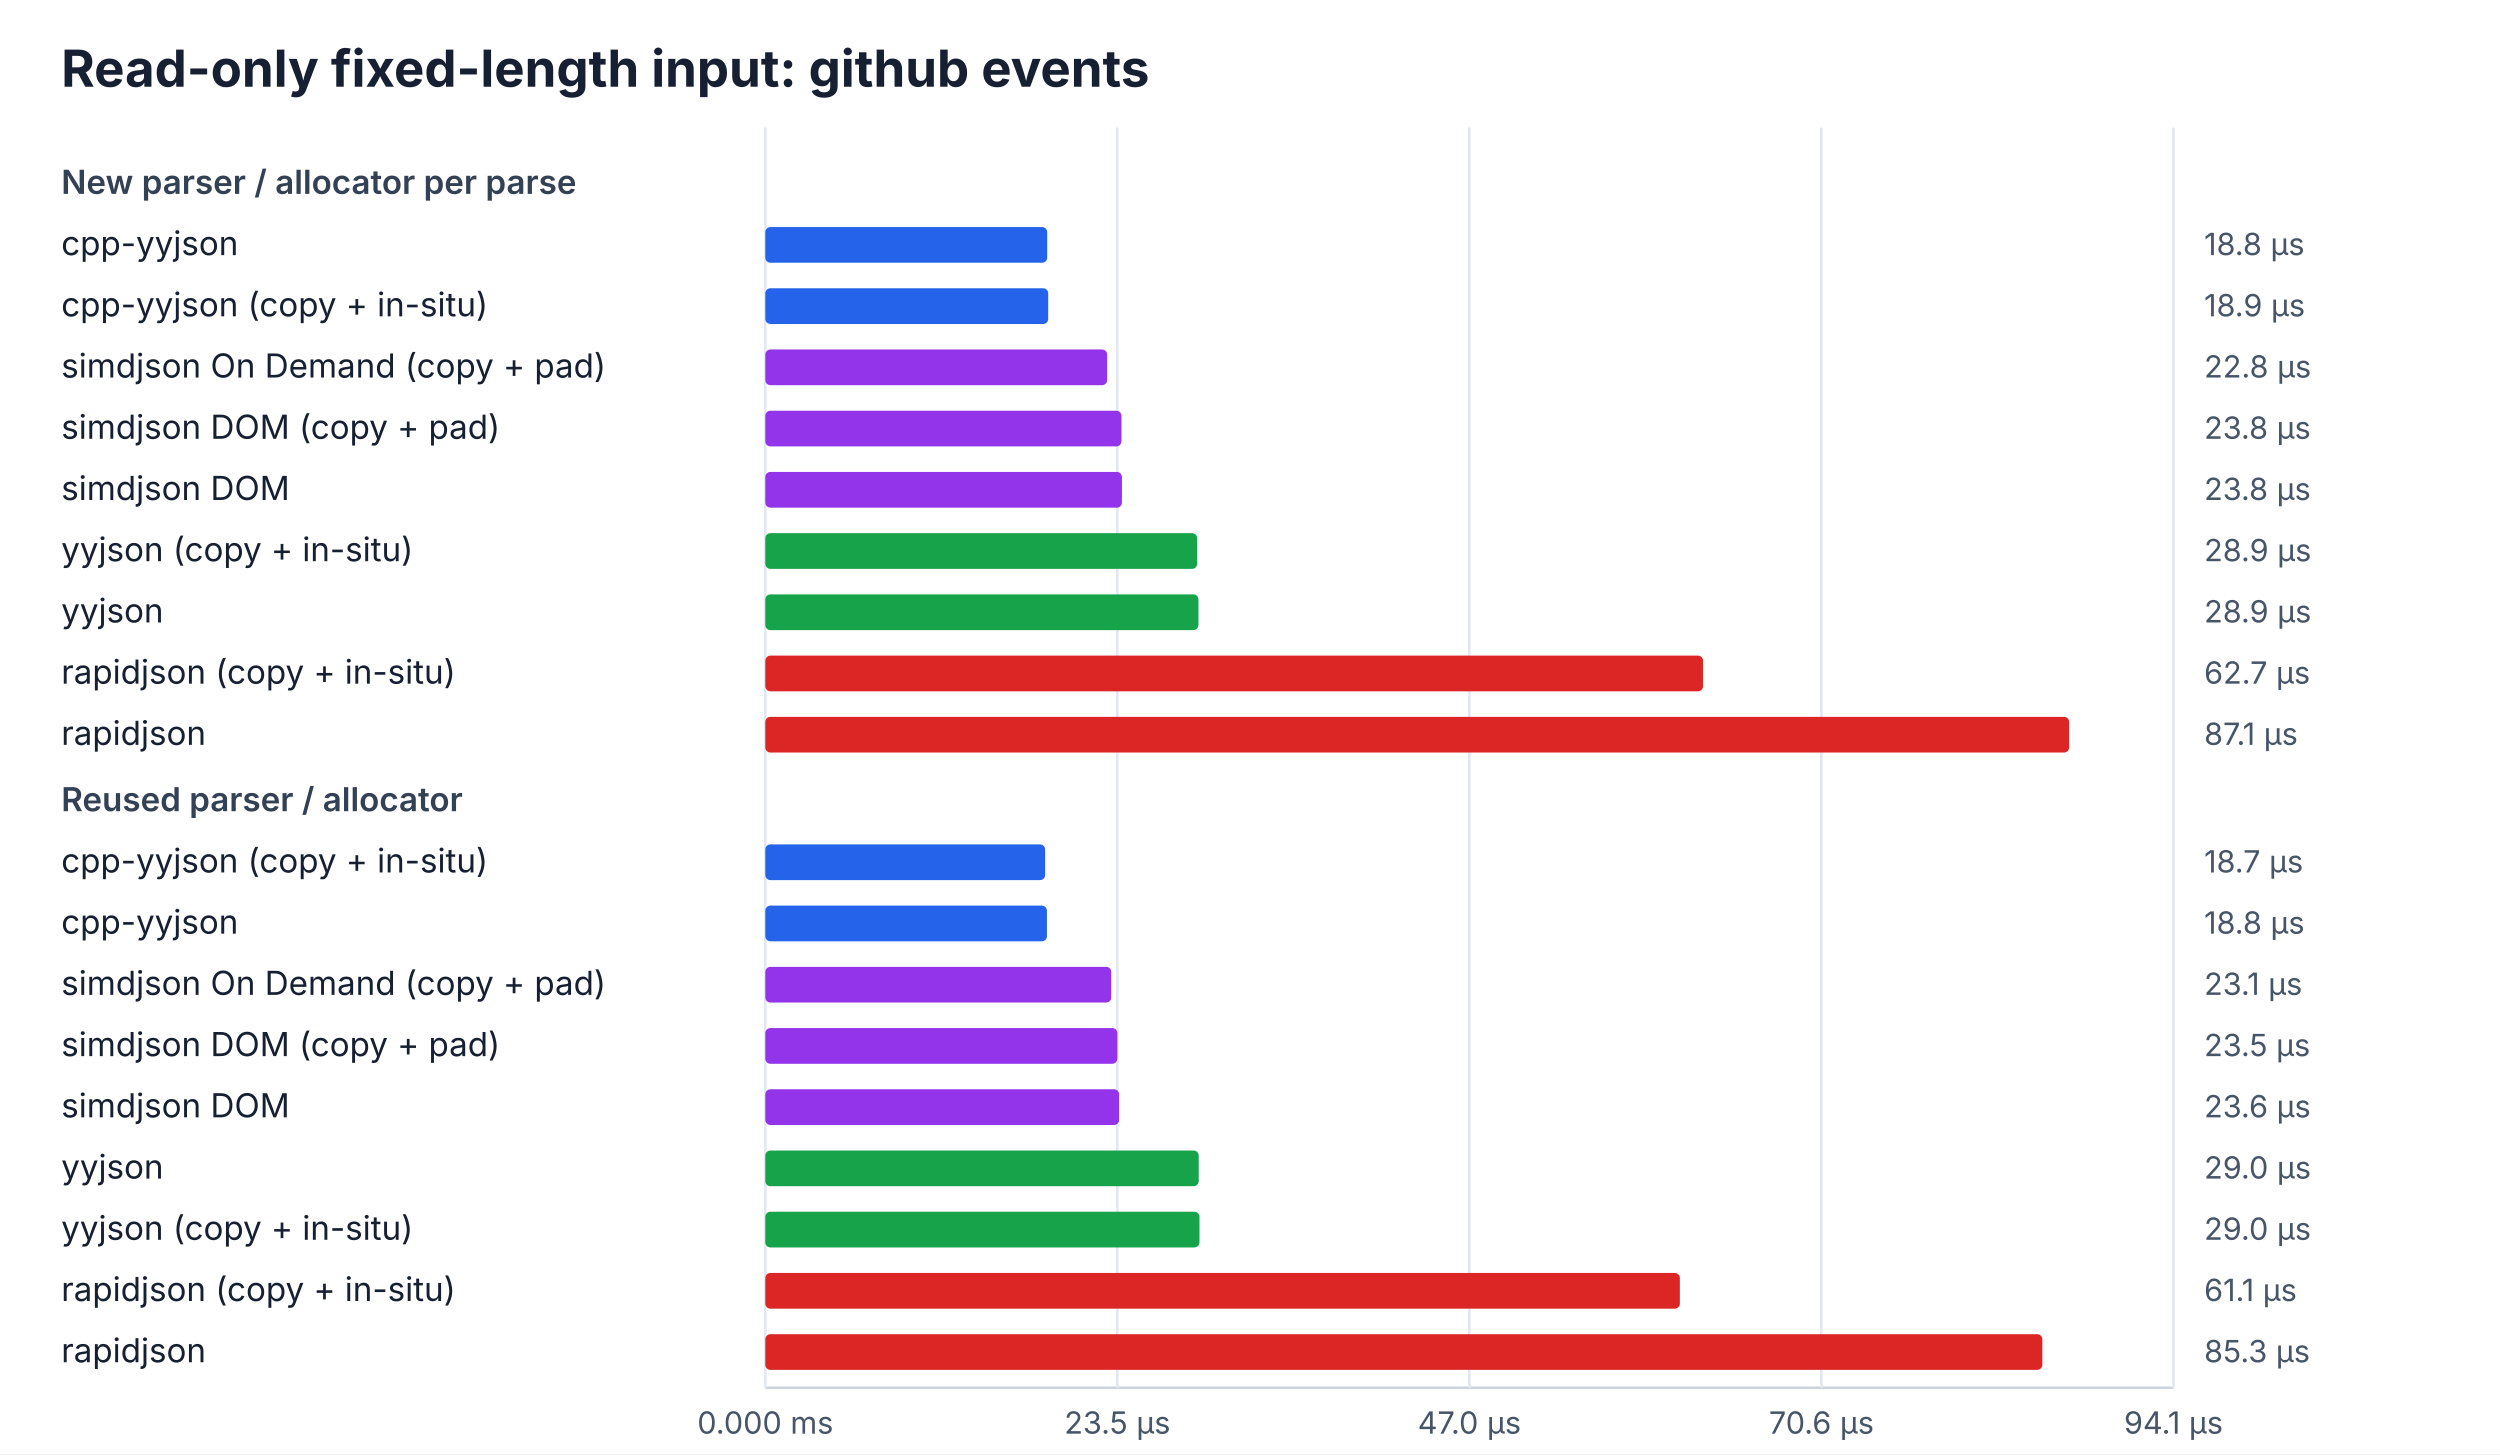
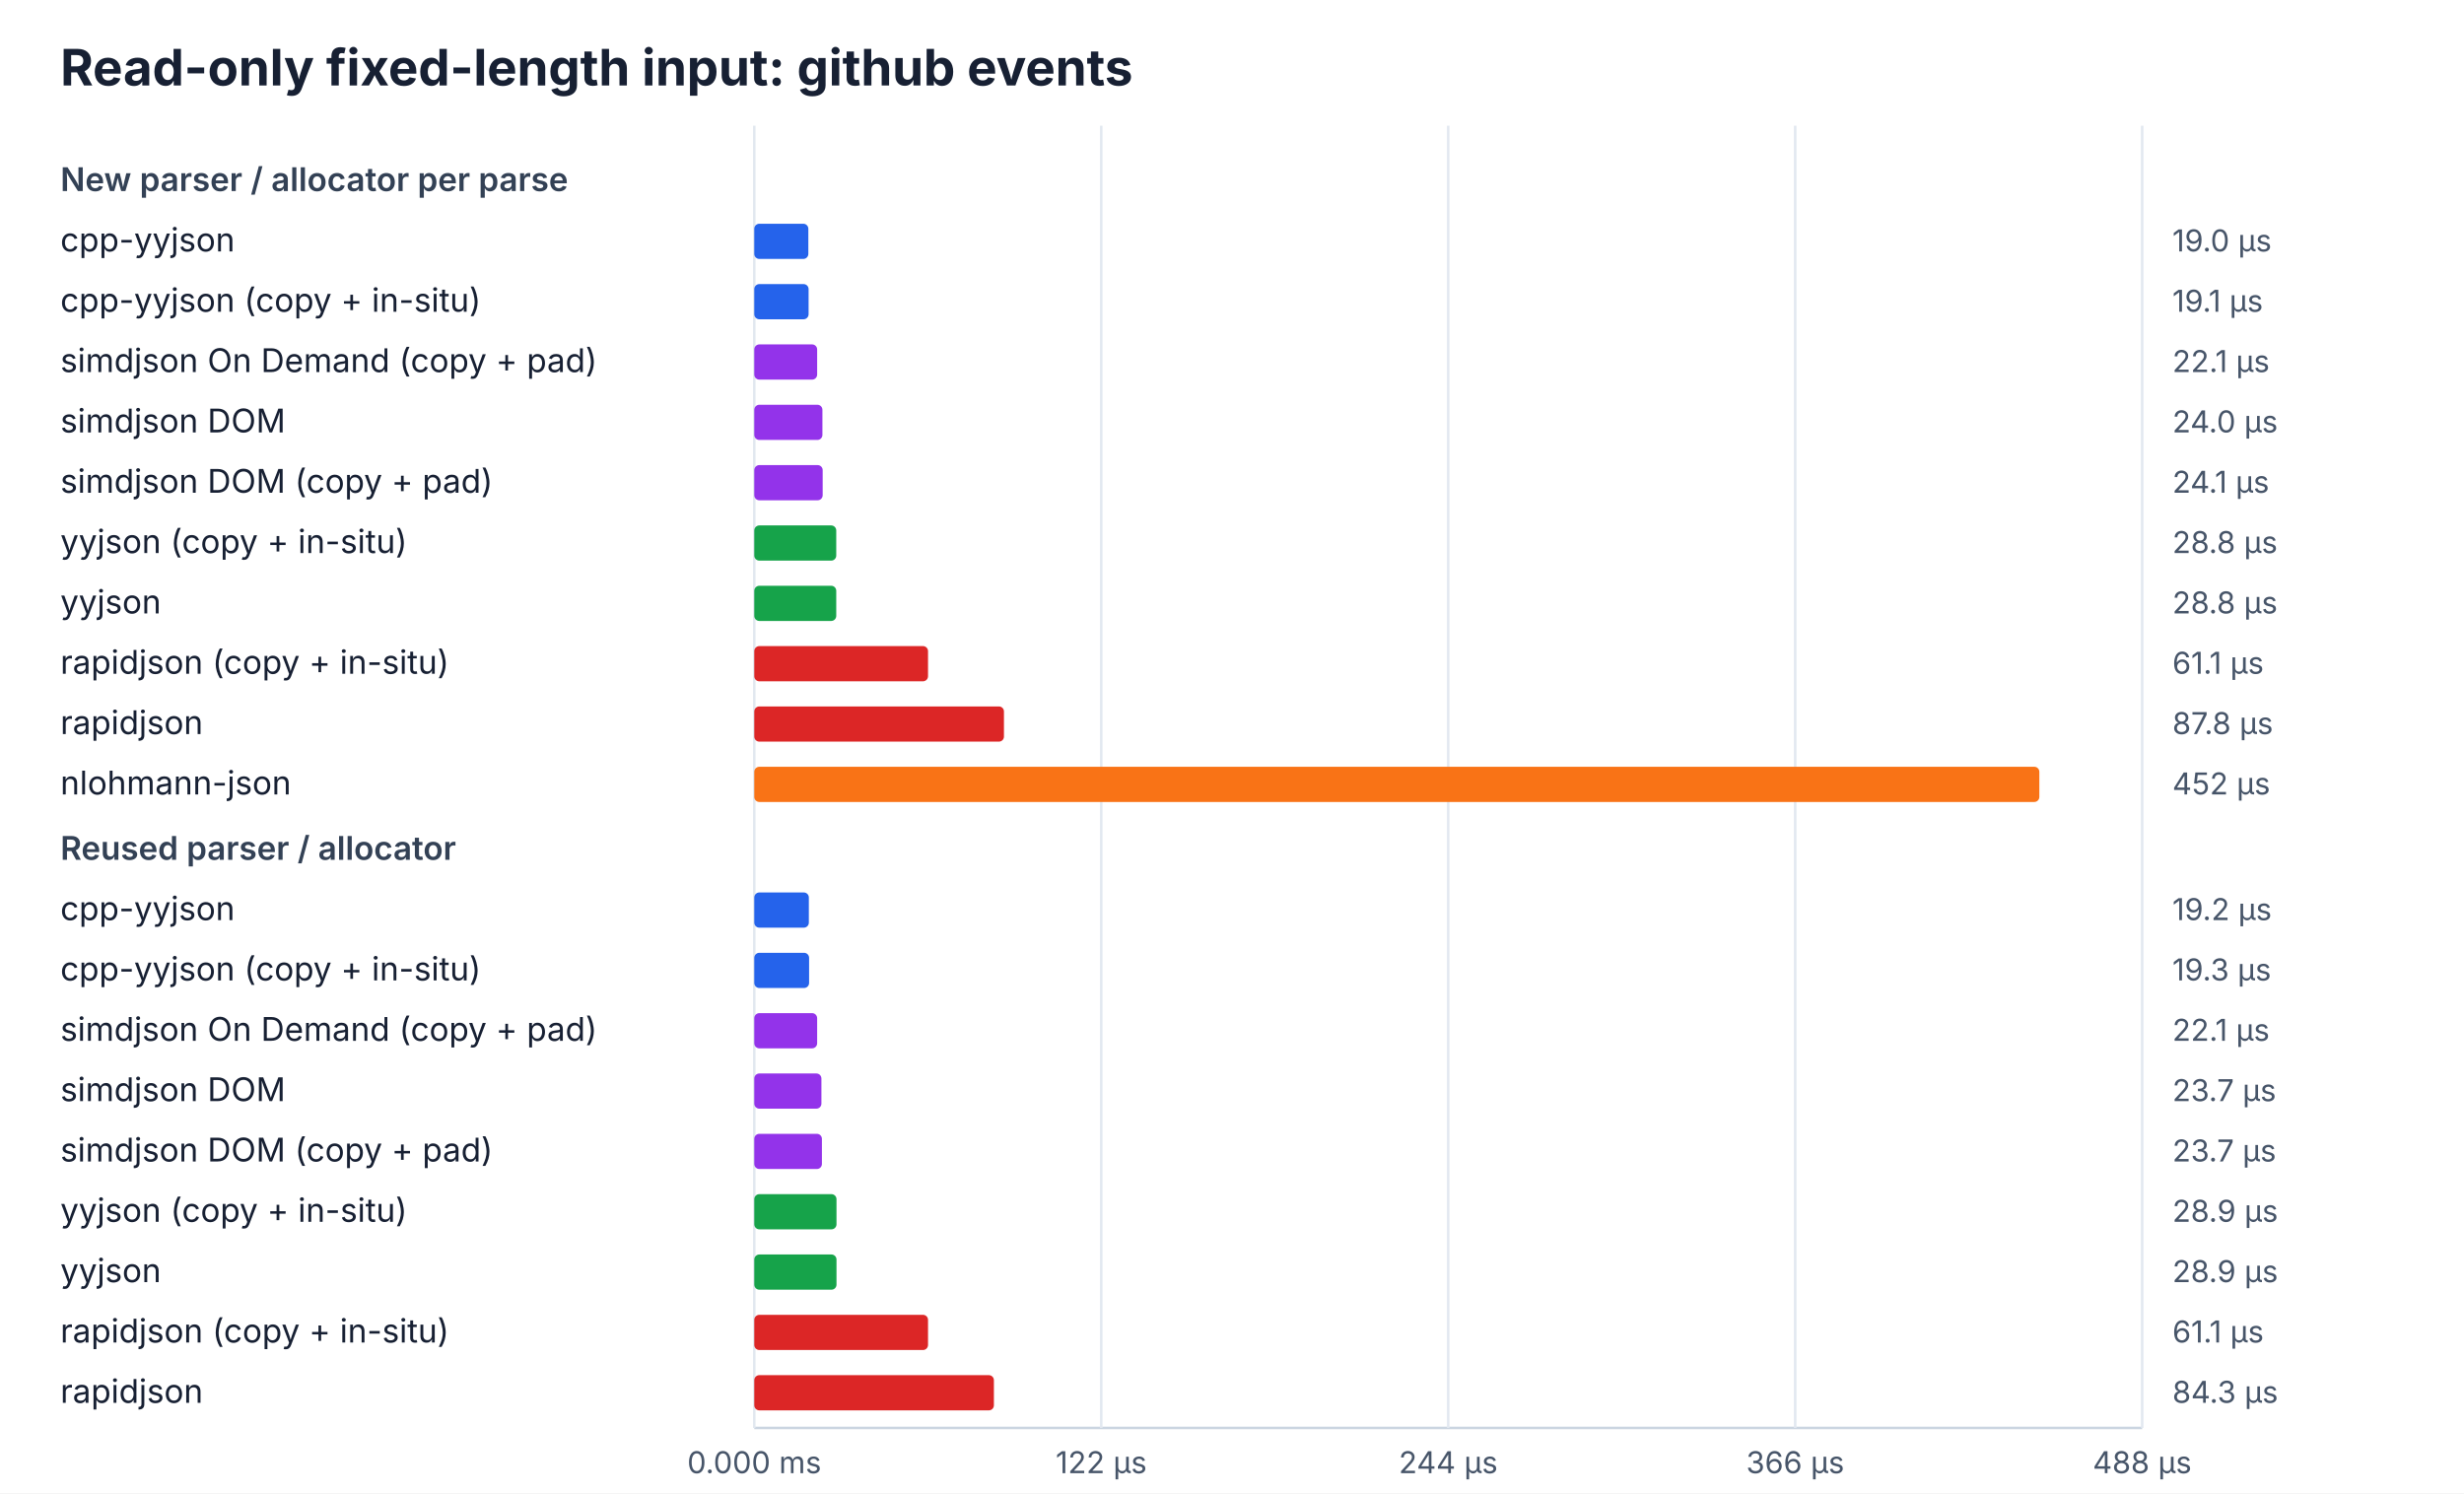
- <svg xmlns="http://www.w3.org/2000/svg" width="980" height="570" viewBox="0 0 980 570">
+ <svg xmlns="http://www.w3.org/2000/svg" width="980" height="594" viewBox="0 0 980 594">
  <rect width="100%" height="100%" fill="#ffffff" />
  <style>text{font-family:ui-sans-serif,system-ui,-apple-system,BlinkMacSystemFont,"Segoe UI",sans-serif;fill:#172033}.title{font-size:20px;font-weight:700}.heading{font-size:13px;font-weight:600;fill:#334155}.label{font-size:13px}.value{font-size:12px;fill:#475569}.axis{stroke:#cbd5e1;stroke-width:1}.grid{stroke:#e2e8f0;stroke-width:1}</style>
  <text x="24" y="34" class="title">Read-only fixed-length input: github events</text>
-   <line x1="300" y1="544" x2="852" y2="544" class="axis" />
-   <line x1="300.0" y1="50" x2="300.0" y2="544" class="grid" />
-   <text x="300.0" y="562" class="value" text-anchor="middle">0.000 ms</text>
-   <line x1="438.0" y1="50" x2="438.0" y2="544" class="grid" />
-   <text x="438.0" y="562" class="value" text-anchor="middle">23.5 µs</text>
-   <line x1="576.0" y1="50" x2="576.0" y2="544" class="grid" />
-   <text x="576.0" y="562" class="value" text-anchor="middle">47.0 µs</text>
-   <line x1="714.0" y1="50" x2="714.0" y2="544" class="grid" />
-   <text x="714.0" y="562" class="value" text-anchor="middle">70.6 µs</text>
-   <line x1="852.0" y1="50" x2="852.0" y2="544" class="grid" />
-   <text x="852.0" y="562" class="value" text-anchor="middle">94.1 µs</text>
+   <line x1="300" y1="568" x2="852" y2="568" class="axis" />
+   <line x1="300.0" y1="50" x2="300.0" y2="568" class="grid" />
+   <text x="300.0" y="586" class="value" text-anchor="middle">0.000 ms</text>
+   <line x1="438.0" y1="50" x2="438.0" y2="568" class="grid" />
+   <text x="438.0" y="586" class="value" text-anchor="middle">122 µs</text>
+   <line x1="576.0" y1="50" x2="576.0" y2="568" class="grid" />
+   <text x="576.0" y="586" class="value" text-anchor="middle">244 µs</text>
+   <line x1="714.0" y1="50" x2="714.0" y2="568" class="grid" />
+   <text x="714.0" y="586" class="value" text-anchor="middle">366 µs</text>
+   <line x1="852.0" y1="50" x2="852.0" y2="568" class="grid" />
+   <text x="852.0" y="586" class="value" text-anchor="middle">488 µs</text>
  <text x="24" y="76" class="heading">New parser / allocator per parse</text>
  <text x="24" y="100" class="label">cpp-yyjson</text>
-   <rect x="300" y="89" width="110.5" height="14" rx="2" fill="#2563eb" />
-   <text x="864" y="100" class="value">18.8 µs</text>
+   <rect x="300" y="89" width="21.5" height="14" rx="2" fill="#2563eb" />
+   <text x="864" y="100" class="value">19.0 µs</text>
  <text x="24" y="124" class="label">cpp-yyjson (copy + in-situ)</text>
-   <rect x="300" y="113" width="110.9" height="14" rx="2" fill="#2563eb" />
-   <text x="864" y="124" class="value">18.9 µs</text>
+   <rect x="300" y="113" width="21.6" height="14" rx="2" fill="#2563eb" />
+   <text x="864" y="124" class="value">19.1 µs</text>
  <text x="24" y="148" class="label">simdjson On Demand (copy + pad)</text>
-   <rect x="300" y="137" width="134.0" height="14" rx="2" fill="#9333ea" />
-   <text x="864" y="148" class="value">22.8 µs</text>
-   <text x="24" y="172" class="label">simdjson DOM (copy + pad)</text>
-   <rect x="300" y="161" width="139.6" height="14" rx="2" fill="#9333ea" />
-   <text x="864" y="172" class="value">23.8 µs</text>
-   <text x="24" y="196" class="label">simdjson DOM</text>
-   <rect x="300" y="185" width="139.8" height="14" rx="2" fill="#9333ea" />
-   <text x="864" y="196" class="value">23.8 µs</text>
+   <rect x="300" y="137" width="25.0" height="14" rx="2" fill="#9333ea" />
+   <text x="864" y="148" class="value">22.1 µs</text>
+   <text x="24" y="172" class="label">simdjson DOM</text>
+   <rect x="300" y="161" width="27.1" height="14" rx="2" fill="#9333ea" />
+   <text x="864" y="172" class="value">24.0 µs</text>
+   <text x="24" y="196" class="label">simdjson DOM (copy + pad)</text>
+   <rect x="300" y="185" width="27.2" height="14" rx="2" fill="#9333ea" />
+   <text x="864" y="196" class="value">24.1 µs</text>
  <text x="24" y="220" class="label">yyjson (copy + in-situ)</text>
-   <rect x="300" y="209" width="169.3" height="14" rx="2" fill="#16a34a" />
-   <text x="864" y="220" class="value">28.9 µs</text>
+   <rect x="300" y="209" width="32.6" height="14" rx="2" fill="#16a34a" />
+   <text x="864" y="220" class="value">28.8 µs</text>
  <text x="24" y="244" class="label">yyjson</text>
-   <rect x="300" y="233" width="169.8" height="14" rx="2" fill="#16a34a" />
-   <text x="864" y="244" class="value">28.9 µs</text>
+   <rect x="300" y="233" width="32.6" height="14" rx="2" fill="#16a34a" />
+   <text x="864" y="244" class="value">28.8 µs</text>
  <text x="24" y="268" class="label">rapidjson (copy + in-situ)</text>
-   <rect x="300" y="257" width="367.6" height="14" rx="2" fill="#dc2626" />
-   <text x="864" y="268" class="value">62.7 µs</text>
+   <rect x="300" y="257" width="69.1" height="14" rx="2" fill="#dc2626" />
+   <text x="864" y="268" class="value">61.1 µs</text>
  <text x="24" y="292" class="label">rapidjson</text>
-   <rect x="300" y="281" width="511.1" height="14" rx="2" fill="#dc2626" />
-   <text x="864" y="292" class="value">87.1 µs</text>
-   <text x="24" y="318" class="heading">Reused parser / allocator</text>
-   <text x="24" y="342" class="label">cpp-yyjson (copy + in-situ)</text>
-   <rect x="300" y="331" width="109.7" height="14" rx="2" fill="#2563eb" />
-   <text x="864" y="342" class="value">18.7 µs</text>
+   <rect x="300" y="281" width="99.3" height="14" rx="2" fill="#dc2626" />
+   <text x="864" y="292" class="value">87.8 µs</text>
+   <text x="24" y="316" class="label">nlohmann-json</text>
+   <rect x="300" y="305" width="511.1" height="14" rx="2" fill="#f97316" />
+   <text x="864" y="316" class="value">452 µs</text>
+   <text x="24" y="342" class="heading">Reused parser / allocator</text>
  <text x="24" y="366" class="label">cpp-yyjson</text>
-   <rect x="300" y="355" width="110.4" height="14" rx="2" fill="#2563eb" />
-   <text x="864" y="366" class="value">18.8 µs</text>
-   <text x="24" y="390" class="label">simdjson On Demand (copy + pad)</text>
-   <rect x="300" y="379" width="135.6" height="14" rx="2" fill="#9333ea" />
-   <text x="864" y="390" class="value">23.1 µs</text>
-   <text x="24" y="414" class="label">simdjson DOM (copy + pad)</text>
-   <rect x="300" y="403" width="138.0" height="14" rx="2" fill="#9333ea" />
-   <text x="864" y="414" class="value">23.5 µs</text>
+   <rect x="300" y="355" width="21.7" height="14" rx="2" fill="#2563eb" />
+   <text x="864" y="366" class="value">19.2 µs</text>
+   <text x="24" y="390" class="label">cpp-yyjson (copy + in-situ)</text>
+   <rect x="300" y="379" width="21.8" height="14" rx="2" fill="#2563eb" />
+   <text x="864" y="390" class="value">19.3 µs</text>
+   <text x="24" y="414" class="label">simdjson On Demand (copy + pad)</text>
+   <rect x="300" y="403" width="25.0" height="14" rx="2" fill="#9333ea" />
+   <text x="864" y="414" class="value">22.1 µs</text>
  <text x="24" y="438" class="label">simdjson DOM</text>
-   <rect x="300" y="427" width="138.7" height="14" rx="2" fill="#9333ea" />
-   <text x="864" y="438" class="value">23.6 µs</text>
-   <text x="24" y="462" class="label">yyjson</text>
-   <rect x="300" y="451" width="169.9" height="14" rx="2" fill="#16a34a" />
-   <text x="864" y="462" class="value">29.0 µs</text>
+   <rect x="300" y="427" width="26.7" height="14" rx="2" fill="#9333ea" />
+   <text x="864" y="438" class="value">23.7 µs</text>
+   <text x="24" y="462" class="label">simdjson DOM (copy + pad)</text>
+   <rect x="300" y="451" width="26.9" height="14" rx="2" fill="#9333ea" />
+   <text x="864" y="462" class="value">23.7 µs</text>
  <text x="24" y="486" class="label">yyjson (copy + in-situ)</text>
-   <rect x="300" y="475" width="170.2" height="14" rx="2" fill="#16a34a" />
-   <text x="864" y="486" class="value">29.0 µs</text>
-   <text x="24" y="510" class="label">rapidjson (copy + in-situ)</text>
-   <rect x="300" y="499" width="358.5" height="14" rx="2" fill="#dc2626" />
-   <text x="864" y="510" class="value">61.1 µs</text>
-   <text x="24" y="534" class="label">rapidjson</text>
-   <rect x="300" y="523" width="500.6" height="14" rx="2" fill="#dc2626" />
-   <text x="864" y="534" class="value">85.3 µs</text>
+   <rect x="300" y="475" width="32.7" height="14" rx="2" fill="#16a34a" />
+   <text x="864" y="486" class="value">28.9 µs</text>
+   <text x="24" y="510" class="label">yyjson</text>
+   <rect x="300" y="499" width="32.7" height="14" rx="2" fill="#16a34a" />
+   <text x="864" y="510" class="value">28.9 µs</text>
+   <text x="24" y="534" class="label">rapidjson (copy + in-situ)</text>
+   <rect x="300" y="523" width="69.1" height="14" rx="2" fill="#dc2626" />
+   <text x="864" y="534" class="value">61.1 µs</text>
+   <text x="24" y="558" class="label">rapidjson</text>
+   <rect x="300" y="547" width="95.3" height="14" rx="2" fill="#dc2626" />
+   <text x="864" y="558" class="value">84.3 µs</text>
</svg>
